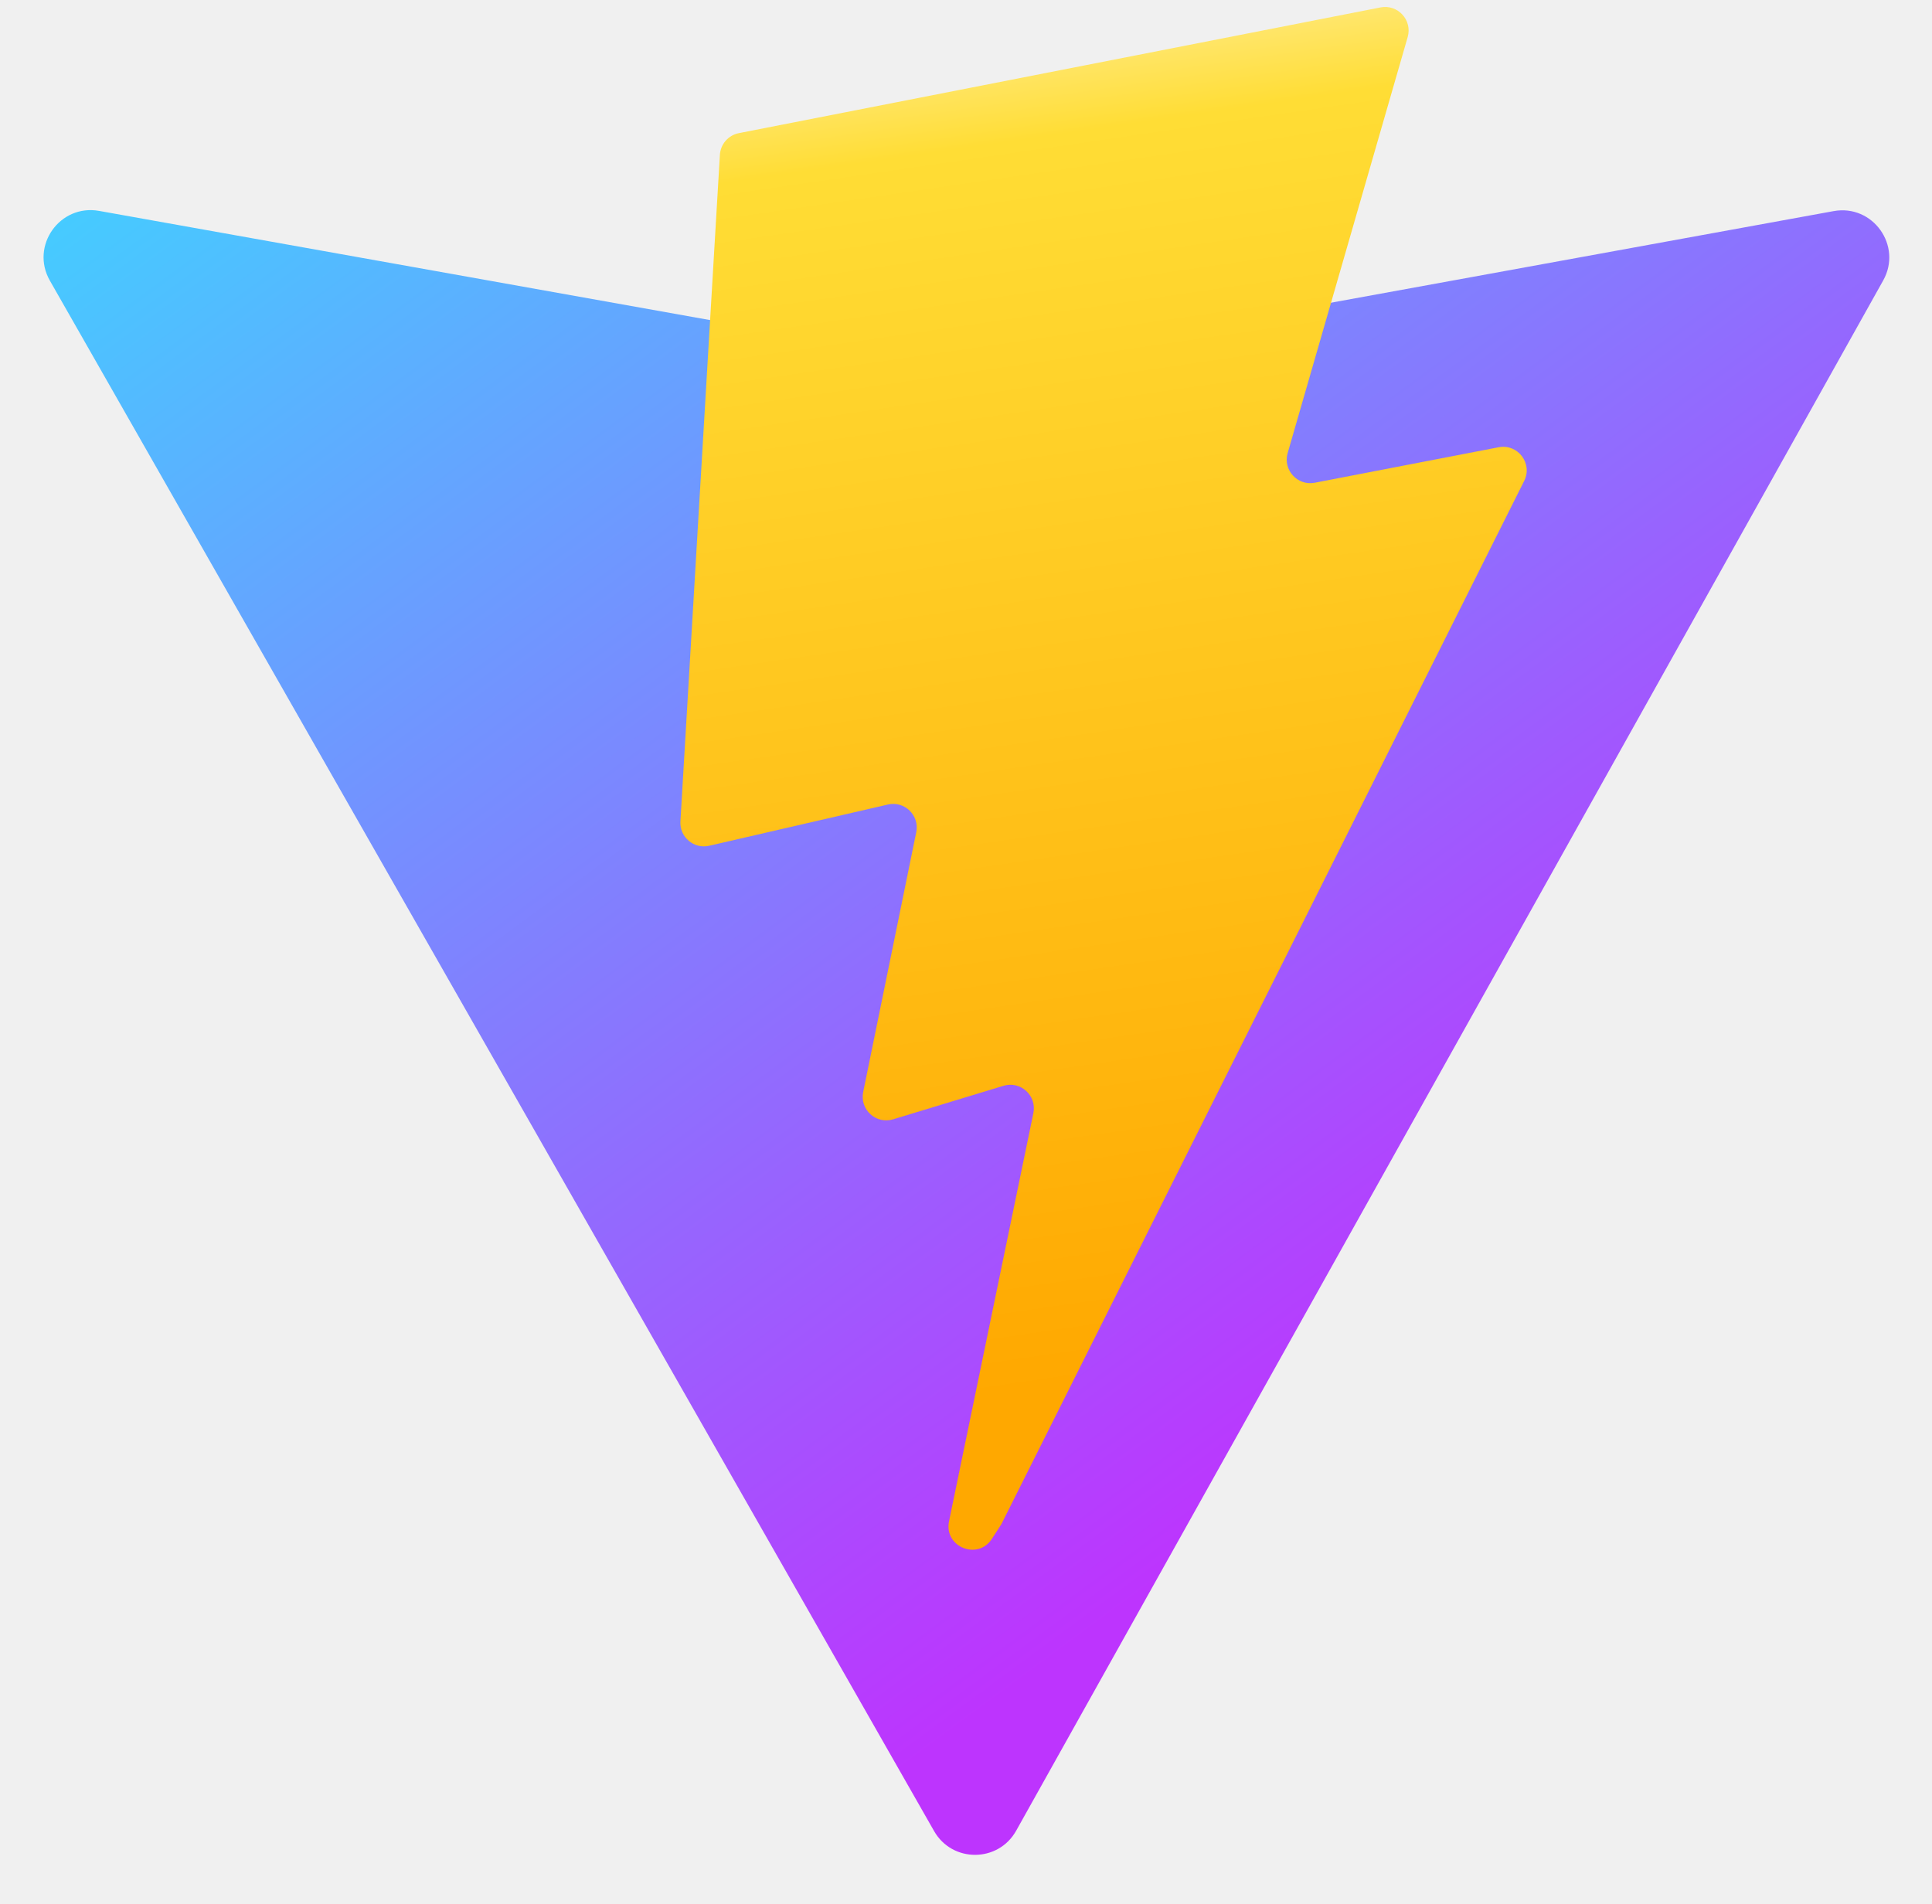
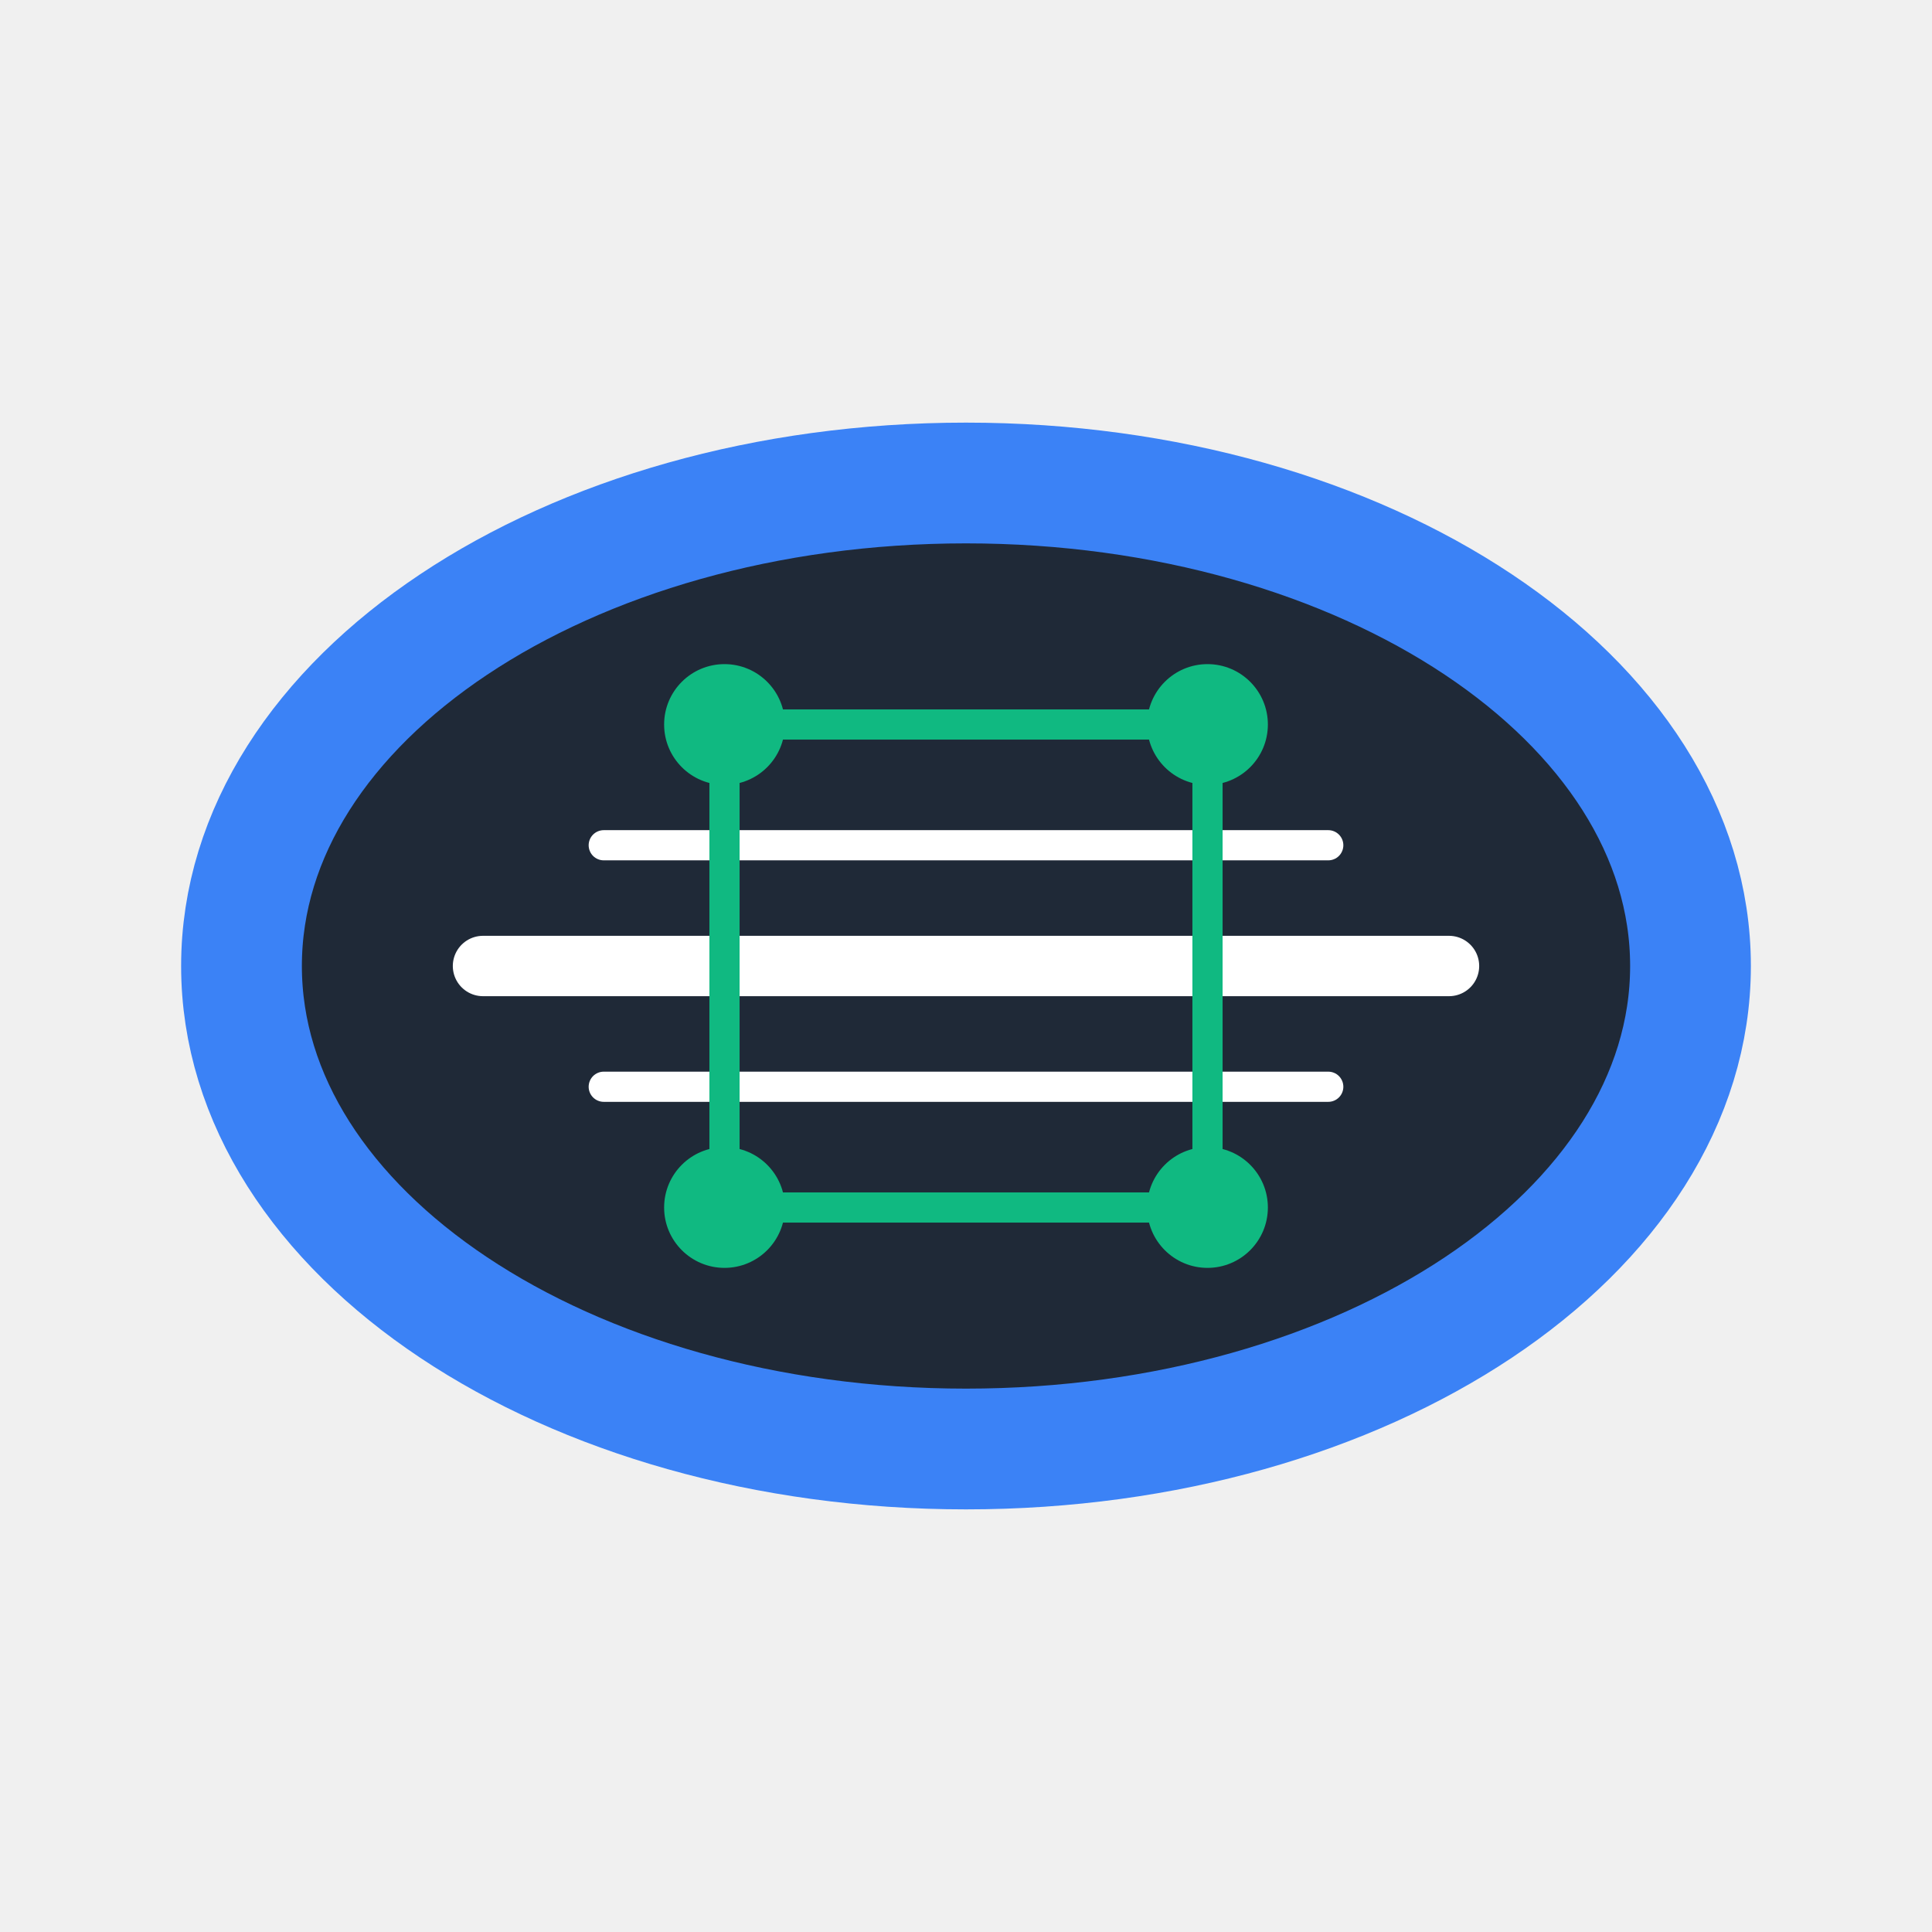
- <svg xmlns="http://www.w3.org/2000/svg" width="410" height="404" viewBox="0 0 410 404" fill="none">
-   <path d="M399.641 59.525L215.643 388.545C211.844 395.338 202.084 395.378 198.228 388.618L10.582 59.556C6.381 52.19 12.68 43.267 21.028 44.759L205.223 77.682C206.398 77.892 207.601 77.89 208.776 77.676L389.119 44.806C397.439 43.289 403.768 52.143 399.641 59.525Z" fill="url(#paint0_linear)" />
-   <path d="M292.965 1.574L156.801 28.255C154.563 28.694 152.906 30.59 152.771 32.866L144.395 174.33C144.198 177.662 147.258 180.248 150.51 179.498L188.42 170.749C191.967 169.931 195.172 173.055 194.443 176.622L183.18 231.775C182.422 235.487 185.907 238.661 189.532 237.56L212.947 230.446C216.577 229.344 220.065 232.527 219.297 236.242L201.398 322.875C200.278 328.294 207.486 331.249 210.492 326.603L212.5 323.5L323.454 102.072C325.312 98.365 322.108 94.137 318.036 94.923L279.014 102.454C275.347 103.161 272.227 99.746 273.262 96.158L298.731 7.867C299.767 4.273 296.636 0.855 292.965 1.574Z" fill="url(#paint1_linear)" />
-   <defs>
-     <linearGradient id="paint0_linear" x1="6" y1="33" x2="235" y2="344" gradientUnits="userSpaceOnUse">
-       <stop stop-color="#41D1FF" />
-       <stop offset="1" stop-color="#BD34FE" />
-     </linearGradient>
-     <linearGradient id="paint1_linear" x1="194.651" y1="8.818" x2="236.076" y2="292.989" gradientUnits="userSpaceOnUse">
-       <stop stop-color="#FFEA83" />
-       <stop offset="0.083" stop-color="#FFDD35" />
-       <stop offset="1" stop-color="#FFA800" />
-     </linearGradient>
-   </defs>
+ <svg xmlns="http://www.w3.org/2000/svg" width="32" height="32" viewBox="0 0 32 32" fill="none">
+   <ellipse cx="16" cy="16" rx="12" ry="8" fill="#1f2937" stroke="#3b82f6" stroke-width="2" />
+   <path d="M8 16 L24 16" stroke="#ffffff" stroke-width="1" stroke-linecap="round" />
+   <path d="M10 14 L22 14" stroke="#ffffff" stroke-width="0.5" stroke-linecap="round" />
+   <path d="M10 18 L22 18" stroke="#ffffff" stroke-width="0.5" stroke-linecap="round" />
+   <circle cx="12" cy="12" r="1" fill="#10b981" />
+   <circle cx="20" cy="12" r="1" fill="#10b981" />
+   <circle cx="12" cy="20" r="1" fill="#10b981" />
+   <circle cx="20" cy="20" r="1" fill="#10b981" />
+   <path d="M12 12 L20 12" stroke="#10b981" stroke-width="0.5" />
+   <path d="M12 20 L20 20" stroke="#10b981" stroke-width="0.5" />
+   <path d="M12 12 L12 20" stroke="#10b981" stroke-width="0.5" />
+   <path d="M20 12 L20 20" stroke="#10b981" stroke-width="0.5" />
</svg>
